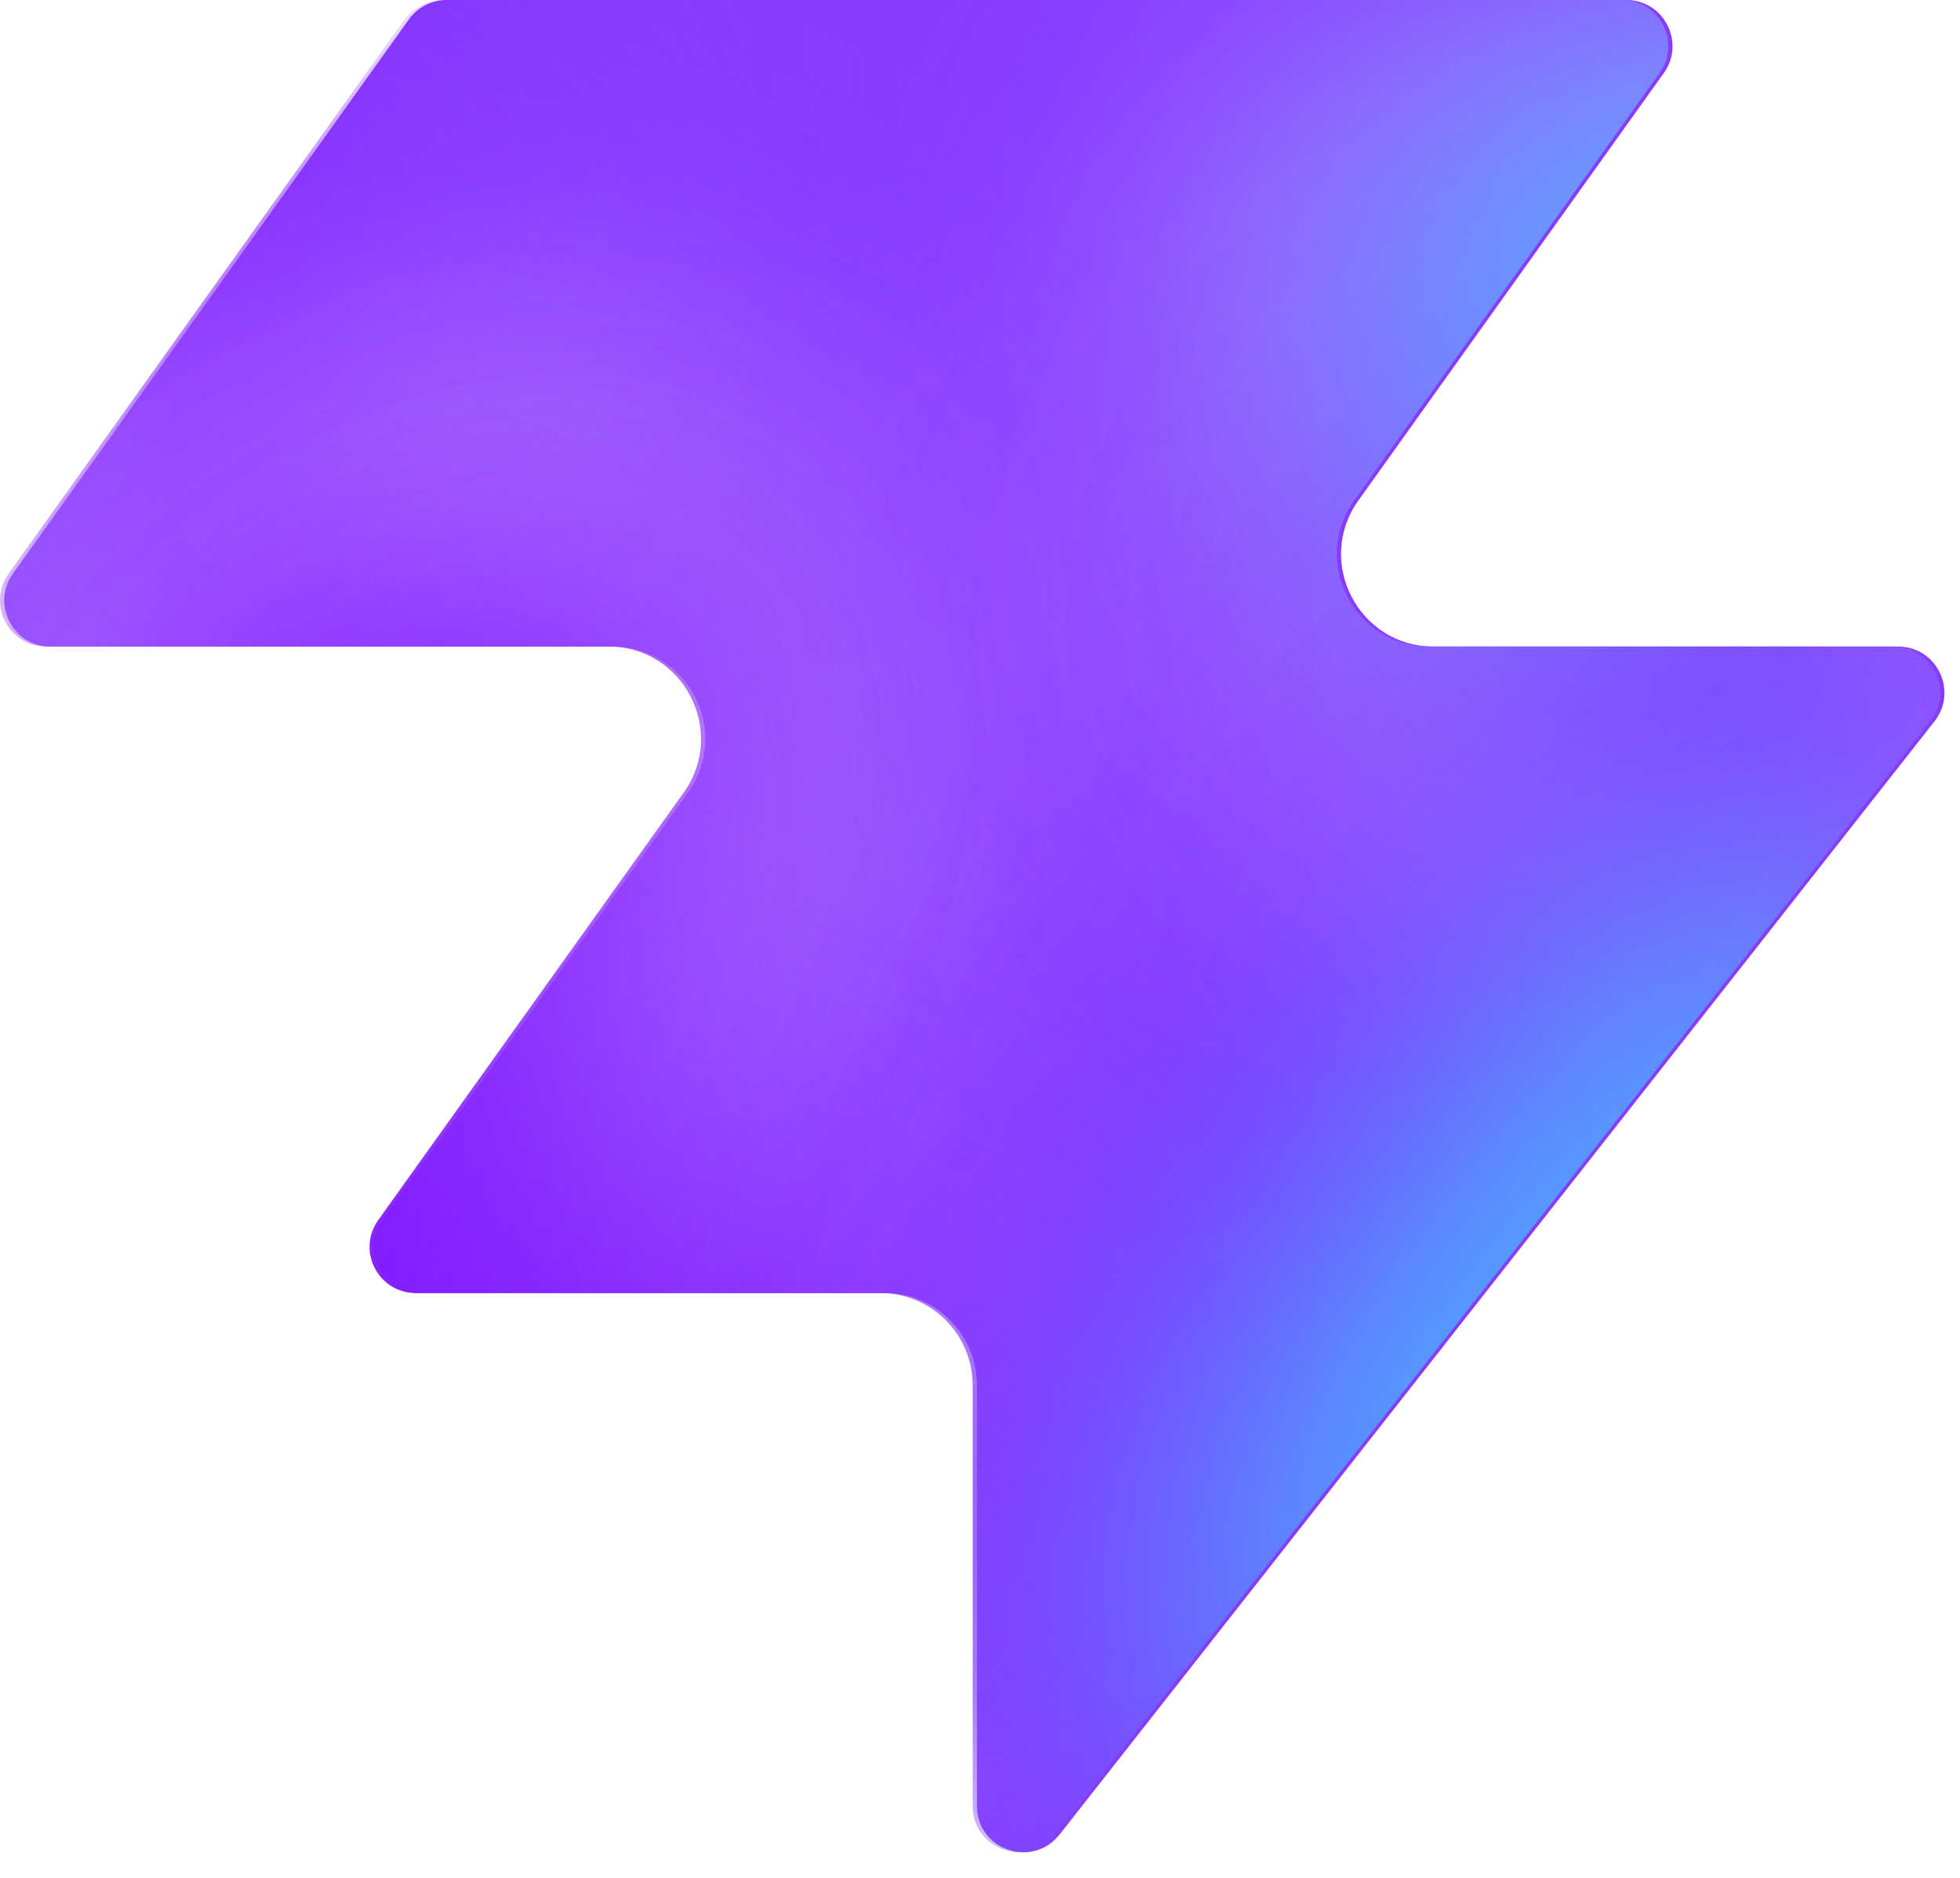
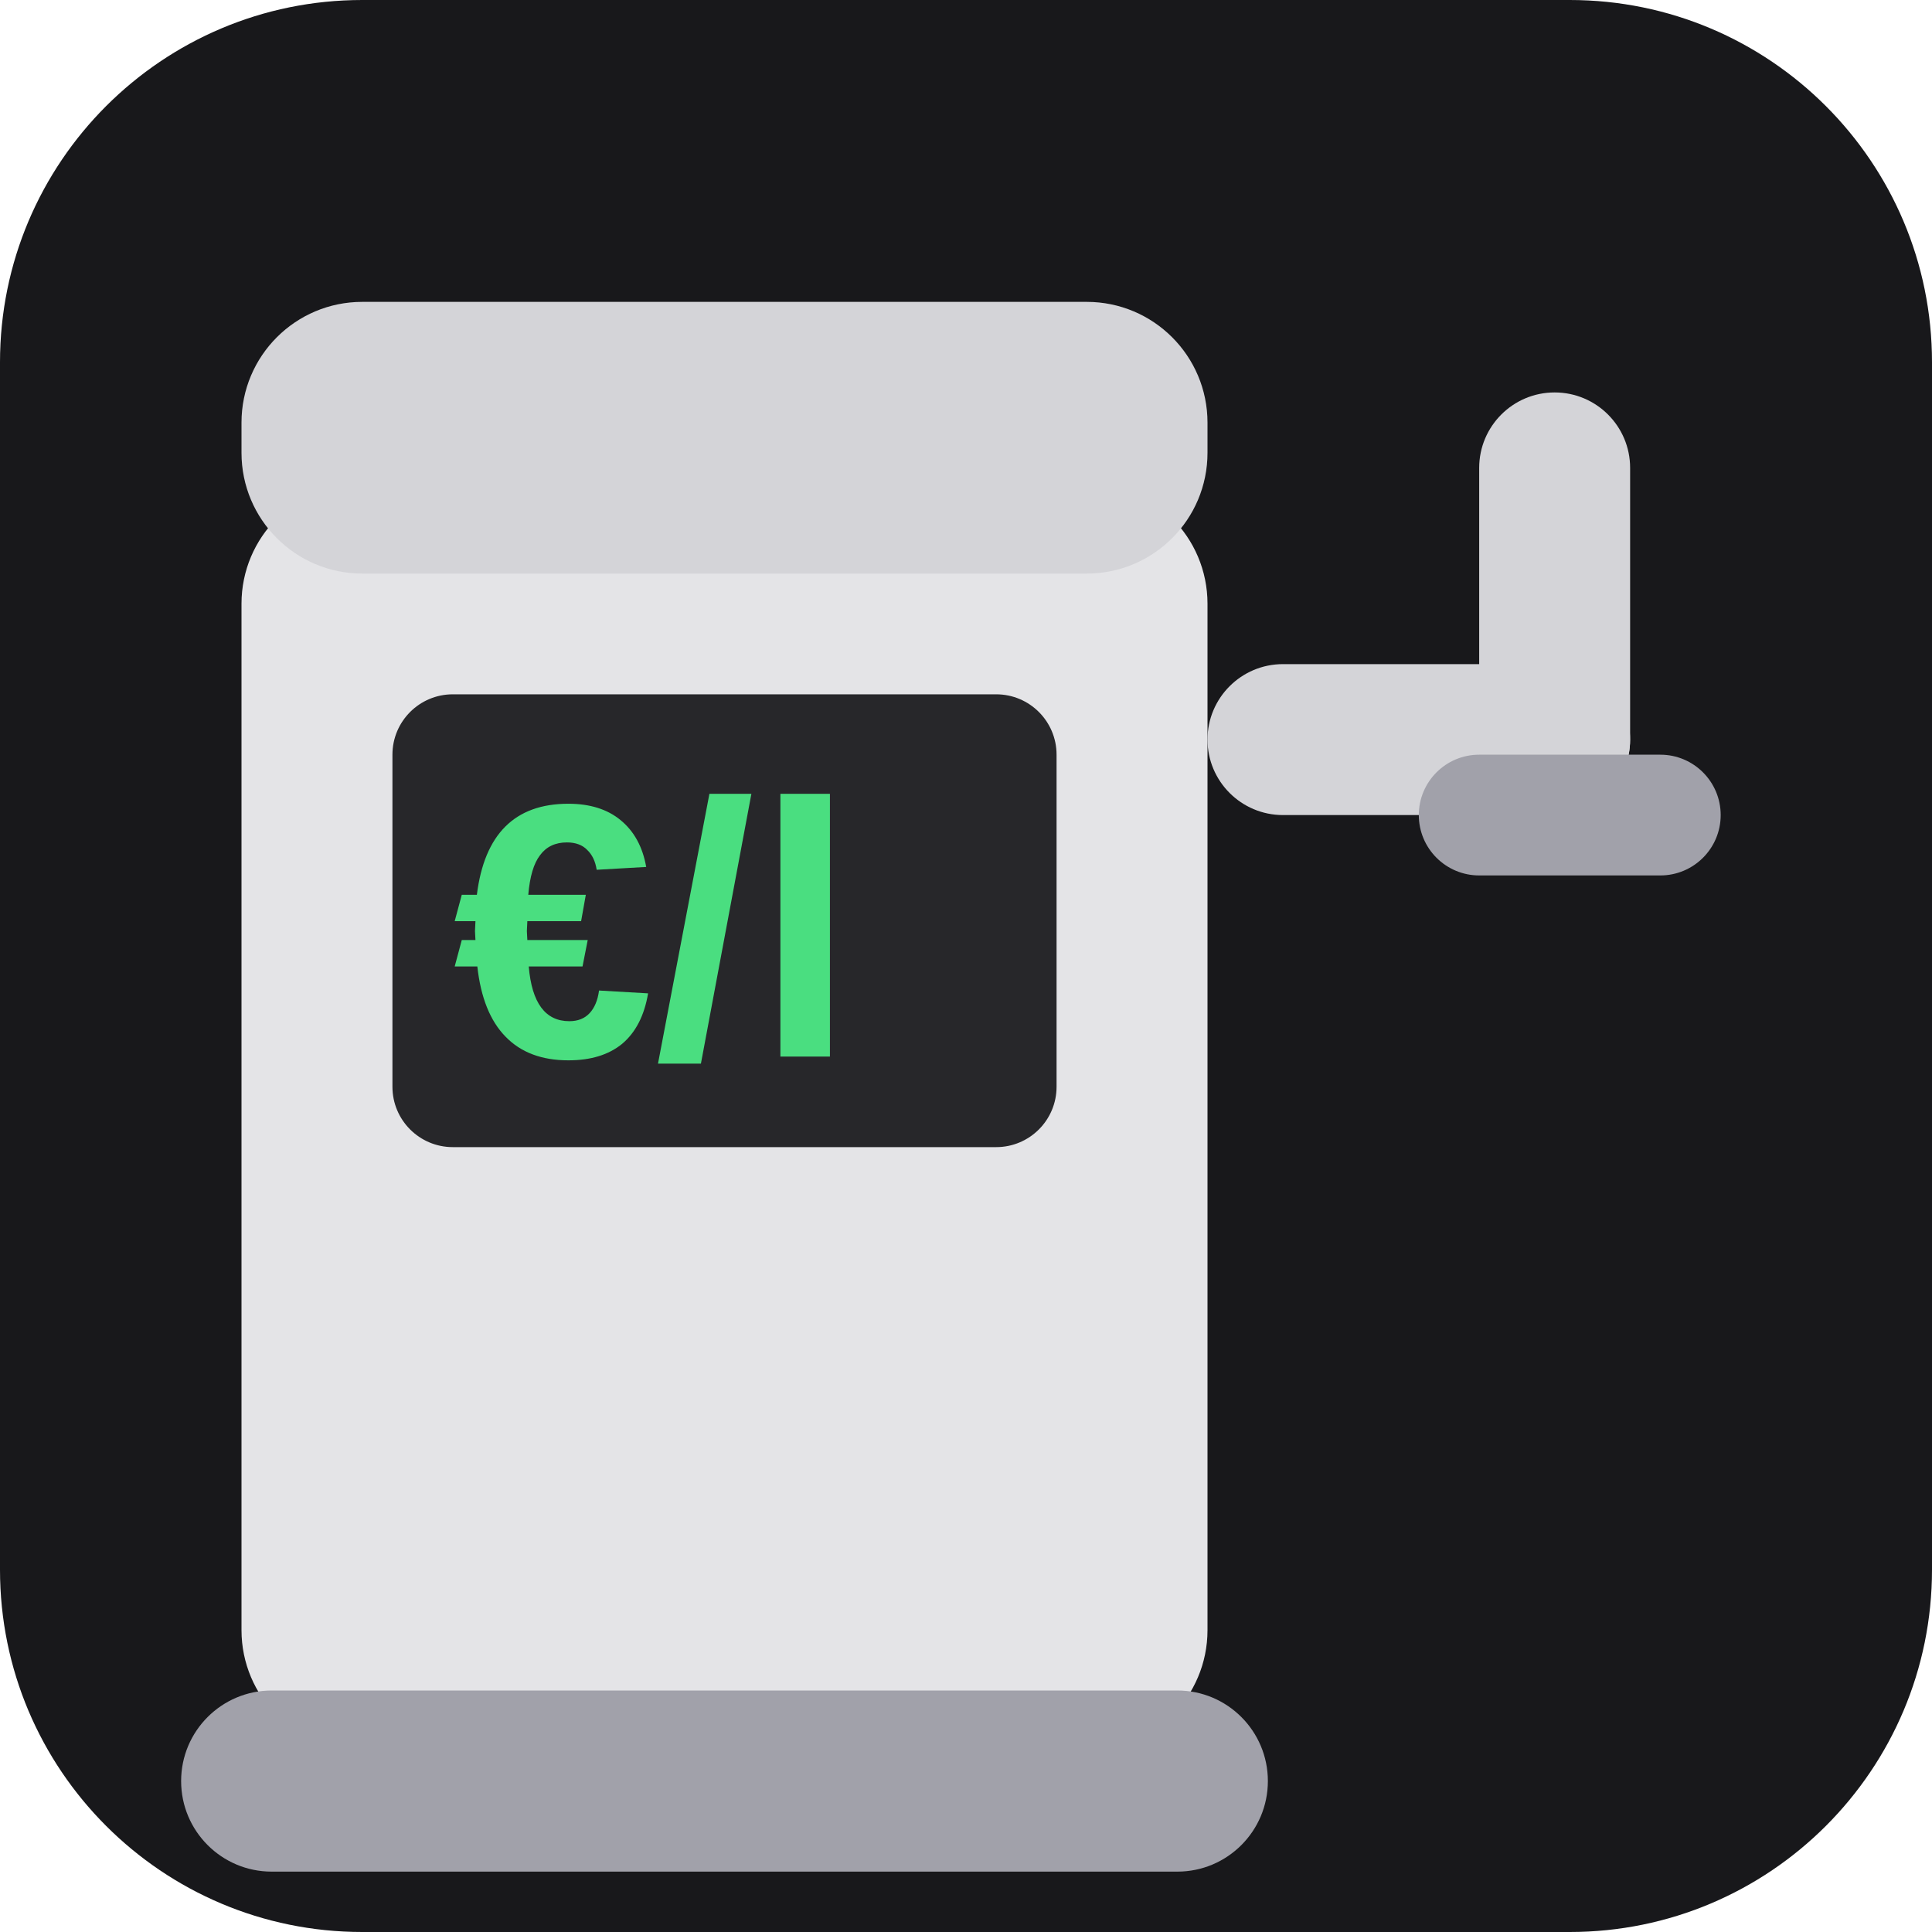
- <svg xmlns="http://www.w3.org/2000/svg" width="48" height="46" fill="none" viewBox="0 0 48 46">
-   <path fill="#863bff" d="M25.946 44.938c-.664.845-2.021.375-2.021-.698V33.937a2.26 2.26 0 0 0-2.262-2.262H10.287c-.92 0-1.456-1.04-.92-1.788l7.48-10.471c1.07-1.497 0-3.578-1.842-3.578H1.237c-.92 0-1.456-1.04-.92-1.788L10.013.474c.214-.297.556-.474.92-.474h28.894c.92 0 1.456 1.04.92 1.788l-7.48 10.471c-1.07 1.498 0 3.579 1.842 3.579h11.377c.943 0 1.473 1.088.89 1.83L25.947 44.94z" style="fill:#863bff;fill:color(display-p3 .525 .23 1);fill-opacity:1" />
-   <mask id="a" width="48" height="46" x="0" y="0" maskUnits="userSpaceOnUse" style="mask-type:alpha">
-     <path fill="#000" d="M25.842 44.938c-.664.844-2.021.375-2.021-.698V33.937a2.26 2.26 0 0 0-2.262-2.262H10.183c-.92 0-1.456-1.04-.92-1.788l7.48-10.471c1.07-1.498 0-3.579-1.842-3.579H1.133c-.92 0-1.456-1.04-.92-1.787L9.91.473c.214-.297.556-.474.92-.474h28.894c.92 0 1.456 1.04.92 1.788l-7.48 10.471c-1.07 1.498 0 3.578 1.842 3.578h11.377c.943 0 1.473 1.088.89 1.832L25.843 44.94z" style="fill:#000;fill-opacity:1" />
-   </mask>
-   <g mask="url(#a)">
-     <g filter="url(#b)">
-       <ellipse cx="5.508" cy="14.704" fill="#ede6ff" rx="5.508" ry="14.704" style="fill:#ede6ff;fill:color(display-p3 .927 .903 1);fill-opacity:1" transform="matrix(.00324 1 1 -.00324 -4.47 31.516)" />
-     </g>
-     <g filter="url(#c)">
-       <ellipse cx="10.399" cy="29.851" fill="#ede6ff" rx="10.399" ry="29.851" style="fill:#ede6ff;fill:color(display-p3 .927 .903 1);fill-opacity:1" transform="matrix(.00324 1 1 -.00324 -39.328 7.883)" />
-     </g>
-     <g filter="url(#d)">
-       <ellipse cx="5.508" cy="30.487" fill="#7e14ff" rx="5.508" ry="30.487" style="fill:#7e14ff;fill:color(display-p3 .492 .077 1);fill-opacity:1" transform="rotate(89.814 -25.913 -14.639)scale(1 -1)" />
-     </g>
-     <g filter="url(#e)">
-       <ellipse cx="5.508" cy="30.599" fill="#7e14ff" rx="5.508" ry="30.599" style="fill:#7e14ff;fill:color(display-p3 .492 .077 1);fill-opacity:1" transform="rotate(89.814 -32.644 -3.334)scale(1 -1)" />
-     </g>
-     <g filter="url(#f)">
-       <ellipse cx="5.508" cy="30.599" fill="#7e14ff" rx="5.508" ry="30.599" style="fill:#7e14ff;fill:color(display-p3 .492 .077 1);fill-opacity:1" transform="matrix(.00324 1 1 -.00324 -34.34 30.47)" />
-     </g>
-     <g filter="url(#g)">
-       <ellipse cx="14.072" cy="22.078" fill="#ede6ff" rx="14.072" ry="22.078" style="fill:#ede6ff;fill:color(display-p3 .927 .903 1);fill-opacity:1" transform="rotate(93.35 24.506 48.493)scale(-1 1)" />
-     </g>
-     <g filter="url(#h)">
-       <ellipse cx="3.47" cy="21.501" fill="#7e14ff" rx="3.47" ry="21.501" style="fill:#7e14ff;fill:color(display-p3 .492 .077 1);fill-opacity:1" transform="rotate(89.009 28.708 47.59)scale(-1 1)" />
-     </g>
-     <g filter="url(#i)">
-       <ellipse cx="3.47" cy="21.501" fill="#7e14ff" rx="3.47" ry="21.501" style="fill:#7e14ff;fill:color(display-p3 .492 .077 1);fill-opacity:1" transform="rotate(89.009 28.708 47.59)scale(-1 1)" />
-     </g>
-     <g filter="url(#j)">
-       <ellipse cx=".387" cy="8.972" fill="#7e14ff" rx="4.407" ry="29.108" style="fill:#7e14ff;fill:color(display-p3 .492 .077 1);fill-opacity:1" transform="rotate(39.51 .387 8.972)" />
-     </g>
-     <g filter="url(#k)">
-       <ellipse cx="47.523" cy="-6.092" fill="#7e14ff" rx="4.407" ry="29.108" style="fill:#7e14ff;fill:color(display-p3 .492 .077 1);fill-opacity:1" transform="rotate(37.892 47.523 -6.092)" />
-     </g>
-     <g filter="url(#l)">
-       <ellipse cx="41.412" cy="6.333" fill="#47bfff" rx="5.971" ry="9.665" style="fill:#47bfff;fill:color(display-p3 .28 .748 1);fill-opacity:1" transform="rotate(37.892 41.412 6.333)" />
-     </g>
-     <g filter="url(#m)">
-       <ellipse cx="-1.879" cy="38.332" fill="#7e14ff" rx="4.407" ry="29.108" style="fill:#7e14ff;fill:color(display-p3 .492 .077 1);fill-opacity:1" transform="rotate(37.892 -1.88 38.332)" />
-     </g>
-     <g filter="url(#n)">
-       <ellipse cx="-1.879" cy="38.332" fill="#7e14ff" rx="4.407" ry="29.108" style="fill:#7e14ff;fill:color(display-p3 .492 .077 1);fill-opacity:1" transform="rotate(37.892 -1.88 38.332)" />
-     </g>
-     <g filter="url(#o)">
-       <ellipse cx="35.651" cy="29.907" fill="#7e14ff" rx="4.407" ry="29.108" style="fill:#7e14ff;fill:color(display-p3 .492 .077 1);fill-opacity:1" transform="rotate(37.892 35.651 29.907)" />
-     </g>
-     <g filter="url(#p)">
-       <ellipse cx="38.418" cy="32.4" fill="#47bfff" rx="5.971" ry="15.297" style="fill:#47bfff;fill:color(display-p3 .28 .748 1);fill-opacity:1" transform="rotate(37.892 38.418 32.4)" />
-     </g>
-   </g>
-   <defs>
-     <filter id="b" width="60.045" height="41.654" x="-19.77" y="16.149" color-interpolation-filters="sRGB" filterUnits="userSpaceOnUse">
-       <feFlood flood-opacity="0" result="BackgroundImageFix" />
-       <feBlend in="SourceGraphic" in2="BackgroundImageFix" result="shape" />
-       <feGaussianBlur result="effect1_foregroundBlur_2002_17158" stdDeviation="7.659" />
-     </filter>
-     <filter id="c" width="90.34" height="51.437" x="-54.613" y="-7.533" color-interpolation-filters="sRGB" filterUnits="userSpaceOnUse">
-       <feFlood flood-opacity="0" result="BackgroundImageFix" />
-       <feBlend in="SourceGraphic" in2="BackgroundImageFix" result="shape" />
-       <feGaussianBlur result="effect1_foregroundBlur_2002_17158" stdDeviation="7.659" />
-     </filter>
-     <filter id="d" width="79.355" height="29.4" x="-49.64" y="2.03" color-interpolation-filters="sRGB" filterUnits="userSpaceOnUse">
-       <feFlood flood-opacity="0" result="BackgroundImageFix" />
-       <feBlend in="SourceGraphic" in2="BackgroundImageFix" result="shape" />
-       <feGaussianBlur result="effect1_foregroundBlur_2002_17158" stdDeviation="4.596" />
-     </filter>
-     <filter id="e" width="79.579" height="29.4" x="-45.045" y="20.029" color-interpolation-filters="sRGB" filterUnits="userSpaceOnUse">
-       <feFlood flood-opacity="0" result="BackgroundImageFix" />
-       <feBlend in="SourceGraphic" in2="BackgroundImageFix" result="shape" />
-       <feGaussianBlur result="effect1_foregroundBlur_2002_17158" stdDeviation="4.596" />
-     </filter>
-     <filter id="f" width="79.579" height="29.4" x="-43.513" y="21.178" color-interpolation-filters="sRGB" filterUnits="userSpaceOnUse">
-       <feFlood flood-opacity="0" result="BackgroundImageFix" />
-       <feBlend in="SourceGraphic" in2="BackgroundImageFix" result="shape" />
-       <feGaussianBlur result="effect1_foregroundBlur_2002_17158" stdDeviation="4.596" />
-     </filter>
-     <filter id="g" width="74.749" height="58.852" x="15.756" y="-17.901" color-interpolation-filters="sRGB" filterUnits="userSpaceOnUse">
-       <feFlood flood-opacity="0" result="BackgroundImageFix" />
-       <feBlend in="SourceGraphic" in2="BackgroundImageFix" result="shape" />
-       <feGaussianBlur result="effect1_foregroundBlur_2002_17158" stdDeviation="7.659" />
-     </filter>
-     <filter id="h" width="61.377" height="25.362" x="23.548" y="2.284" color-interpolation-filters="sRGB" filterUnits="userSpaceOnUse">
-       <feFlood flood-opacity="0" result="BackgroundImageFix" />
-       <feBlend in="SourceGraphic" in2="BackgroundImageFix" result="shape" />
-       <feGaussianBlur result="effect1_foregroundBlur_2002_17158" stdDeviation="4.596" />
-     </filter>
-     <filter id="i" width="61.377" height="25.362" x="23.548" y="2.284" color-interpolation-filters="sRGB" filterUnits="userSpaceOnUse">
-       <feFlood flood-opacity="0" result="BackgroundImageFix" />
-       <feBlend in="SourceGraphic" in2="BackgroundImageFix" result="shape" />
-       <feGaussianBlur result="effect1_foregroundBlur_2002_17158" stdDeviation="4.596" />
-     </filter>
-     <filter id="j" width="56.045" height="63.649" x="-27.636" y="-22.853" color-interpolation-filters="sRGB" filterUnits="userSpaceOnUse">
-       <feFlood flood-opacity="0" result="BackgroundImageFix" />
-       <feBlend in="SourceGraphic" in2="BackgroundImageFix" result="shape" />
-       <feGaussianBlur result="effect1_foregroundBlur_2002_17158" stdDeviation="4.596" />
-     </filter>
-     <filter id="k" width="54.814" height="64.646" x="20.116" y="-38.415" color-interpolation-filters="sRGB" filterUnits="userSpaceOnUse">
-       <feFlood flood-opacity="0" result="BackgroundImageFix" />
-       <feBlend in="SourceGraphic" in2="BackgroundImageFix" result="shape" />
-       <feGaussianBlur result="effect1_foregroundBlur_2002_17158" stdDeviation="4.596" />
-     </filter>
-     <filter id="l" width="33.541" height="35.313" x="24.641" y="-11.323" color-interpolation-filters="sRGB" filterUnits="userSpaceOnUse">
-       <feFlood flood-opacity="0" result="BackgroundImageFix" />
-       <feBlend in="SourceGraphic" in2="BackgroundImageFix" result="shape" />
-       <feGaussianBlur result="effect1_foregroundBlur_2002_17158" stdDeviation="4.596" />
-     </filter>
-     <filter id="m" width="54.814" height="64.646" x="-29.286" y="6.009" color-interpolation-filters="sRGB" filterUnits="userSpaceOnUse">
-       <feFlood flood-opacity="0" result="BackgroundImageFix" />
-       <feBlend in="SourceGraphic" in2="BackgroundImageFix" result="shape" />
-       <feGaussianBlur result="effect1_foregroundBlur_2002_17158" stdDeviation="4.596" />
-     </filter>
-     <filter id="n" width="54.814" height="64.646" x="-29.286" y="6.009" color-interpolation-filters="sRGB" filterUnits="userSpaceOnUse">
-       <feFlood flood-opacity="0" result="BackgroundImageFix" />
-       <feBlend in="SourceGraphic" in2="BackgroundImageFix" result="shape" />
-       <feGaussianBlur result="effect1_foregroundBlur_2002_17158" stdDeviation="4.596" />
-     </filter>
-     <filter id="o" width="54.814" height="64.646" x="8.244" y="-2.416" color-interpolation-filters="sRGB" filterUnits="userSpaceOnUse">
-       <feFlood flood-opacity="0" result="BackgroundImageFix" />
-       <feBlend in="SourceGraphic" in2="BackgroundImageFix" result="shape" />
-       <feGaussianBlur result="effect1_foregroundBlur_2002_17158" stdDeviation="4.596" />
-     </filter>
-     <filter id="p" width="39.409" height="43.623" x="18.713" y="10.588" color-interpolation-filters="sRGB" filterUnits="userSpaceOnUse">
-       <feFlood flood-opacity="0" result="BackgroundImageFix" />
-       <feBlend in="SourceGraphic" in2="BackgroundImageFix" result="shape" />
-       <feGaussianBlur result="effect1_foregroundBlur_2002_17158" stdDeviation="4.596" />
-     </filter>
-   </defs>
+ <svg xmlns="http://www.w3.org/2000/svg" viewBox="0 0 64 64" fill="none">
+   <rect width="64" height="64" rx="12" fill="#18181b" />
+   <rect x="8" y="16" width="32" height="42" rx="4" fill="#e4e4e7" />
+   <rect x="8" y="10" width="32" height="9" rx="4" fill="#d4d4d8" />
+   <rect x="13" y="23" width="22" height="15" rx="2" fill="#27272a" />
+   <text x="15" y="35" font-size="12" fill="#4ade80" font-weight="700" font-family="Arial, Helvetica, sans-serif">€/l</text>
+   <rect x="40" y="22" width="14" height="5" rx="2.5" fill="#d4d4d8" />
+   <rect x="49" y="13" width="5" height="14" rx="2.5" fill="#d4d4d8" />
+   <rect x="47" y="25" width="10" height="4" rx="2" fill="#a1a1aa" />
+   <rect x="6" y="56" width="36" height="6" rx="3" fill="#a1a1aa" />
</svg>
